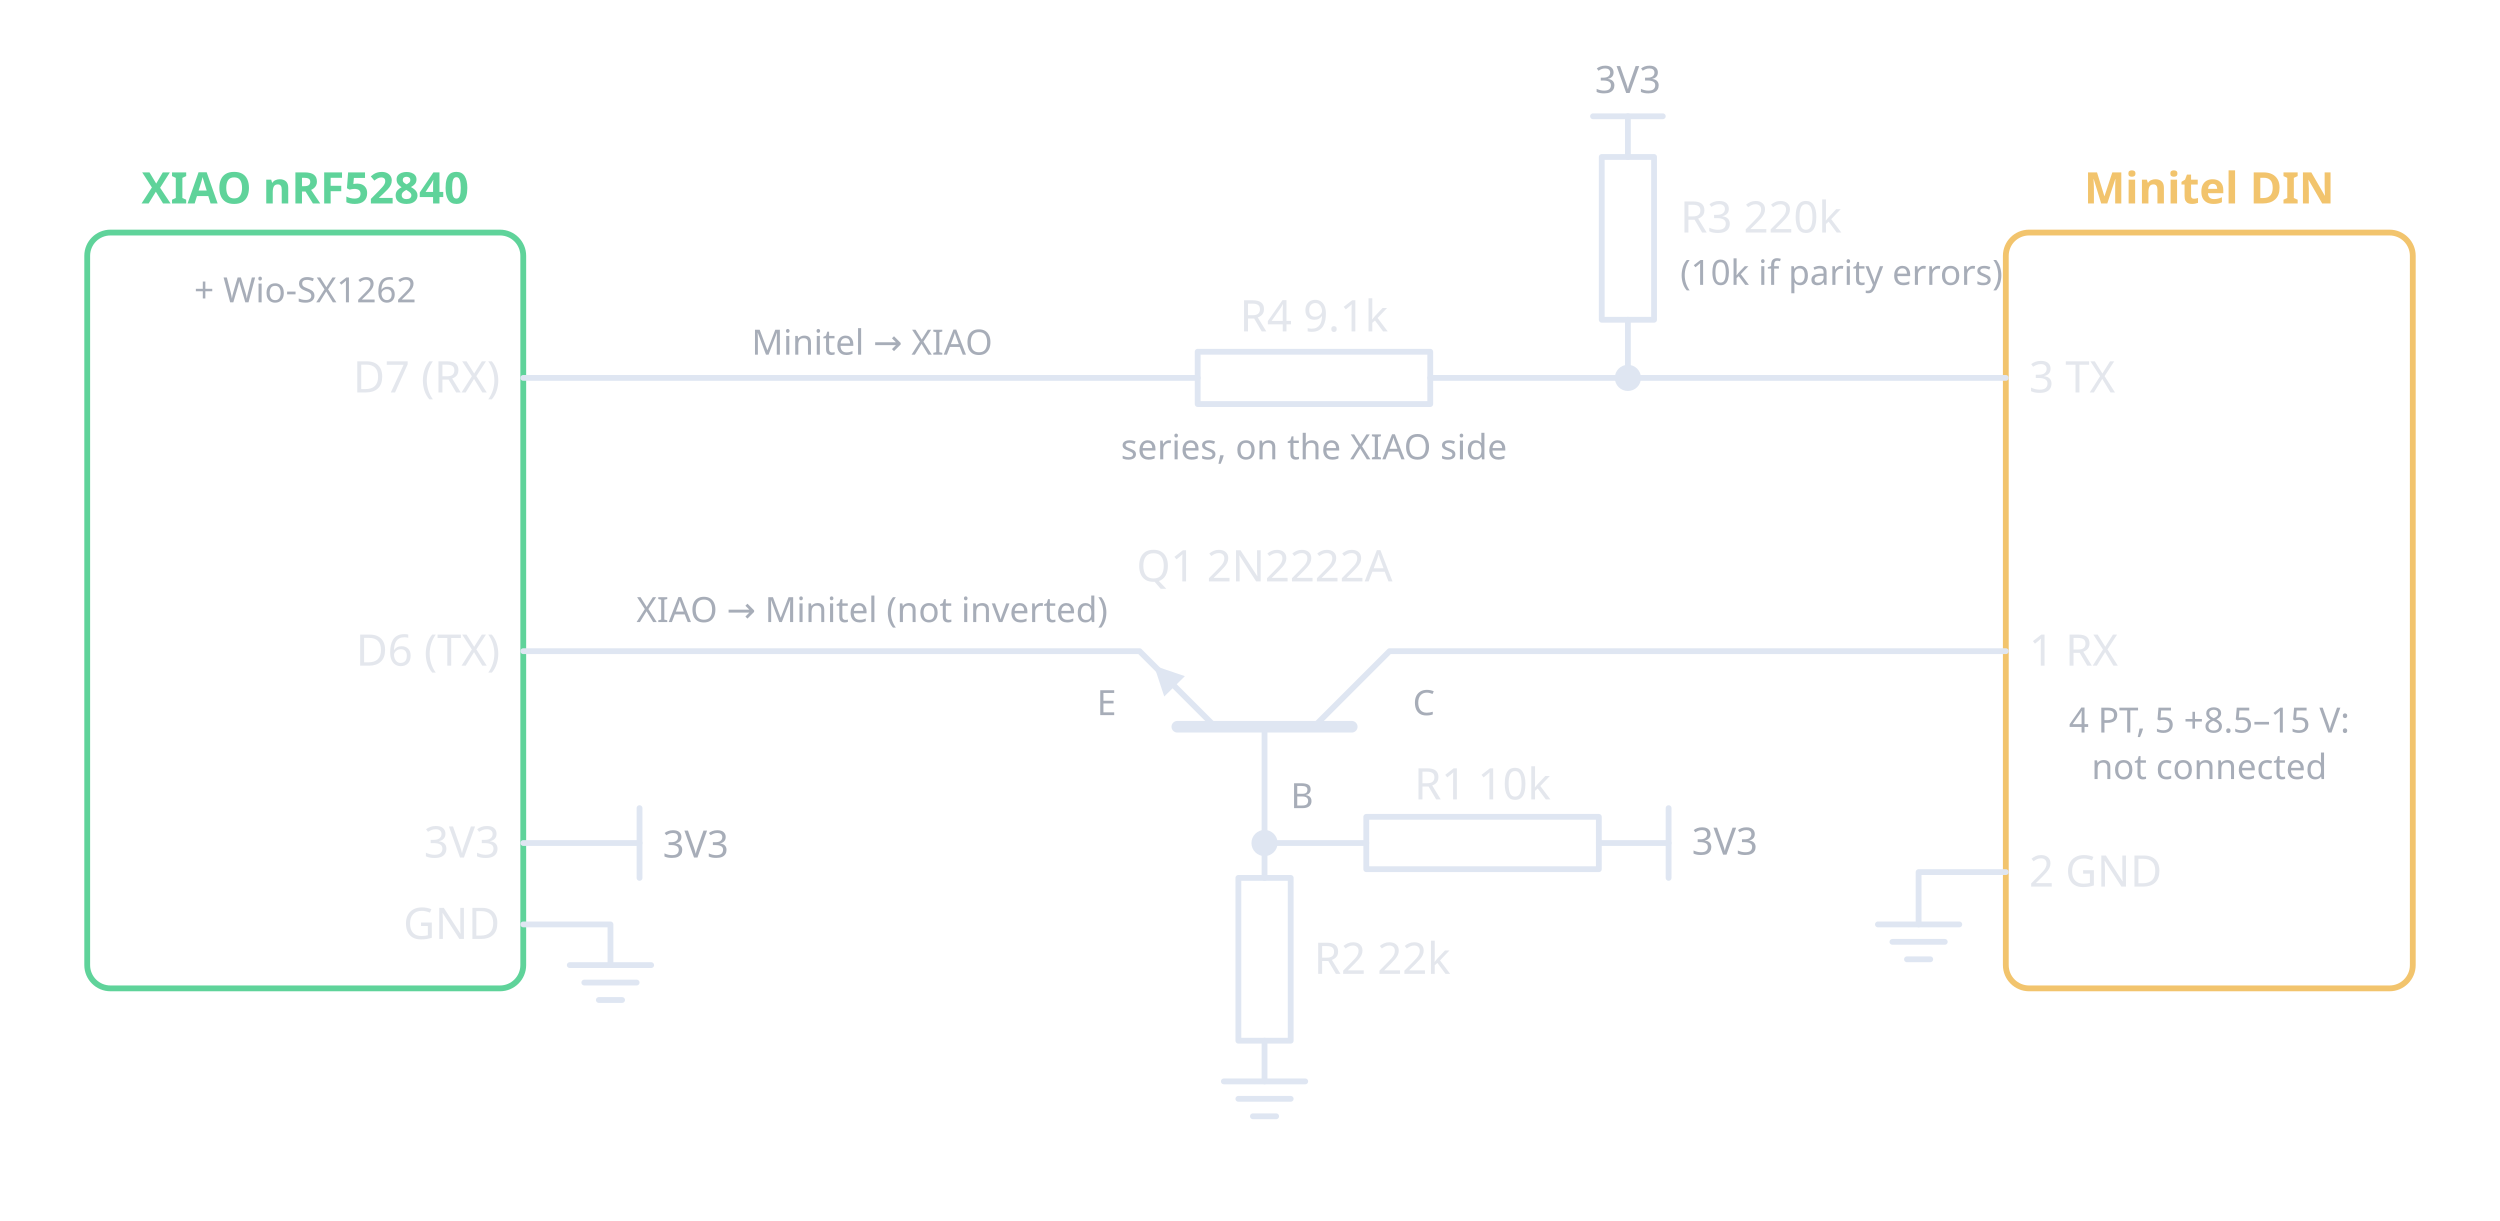
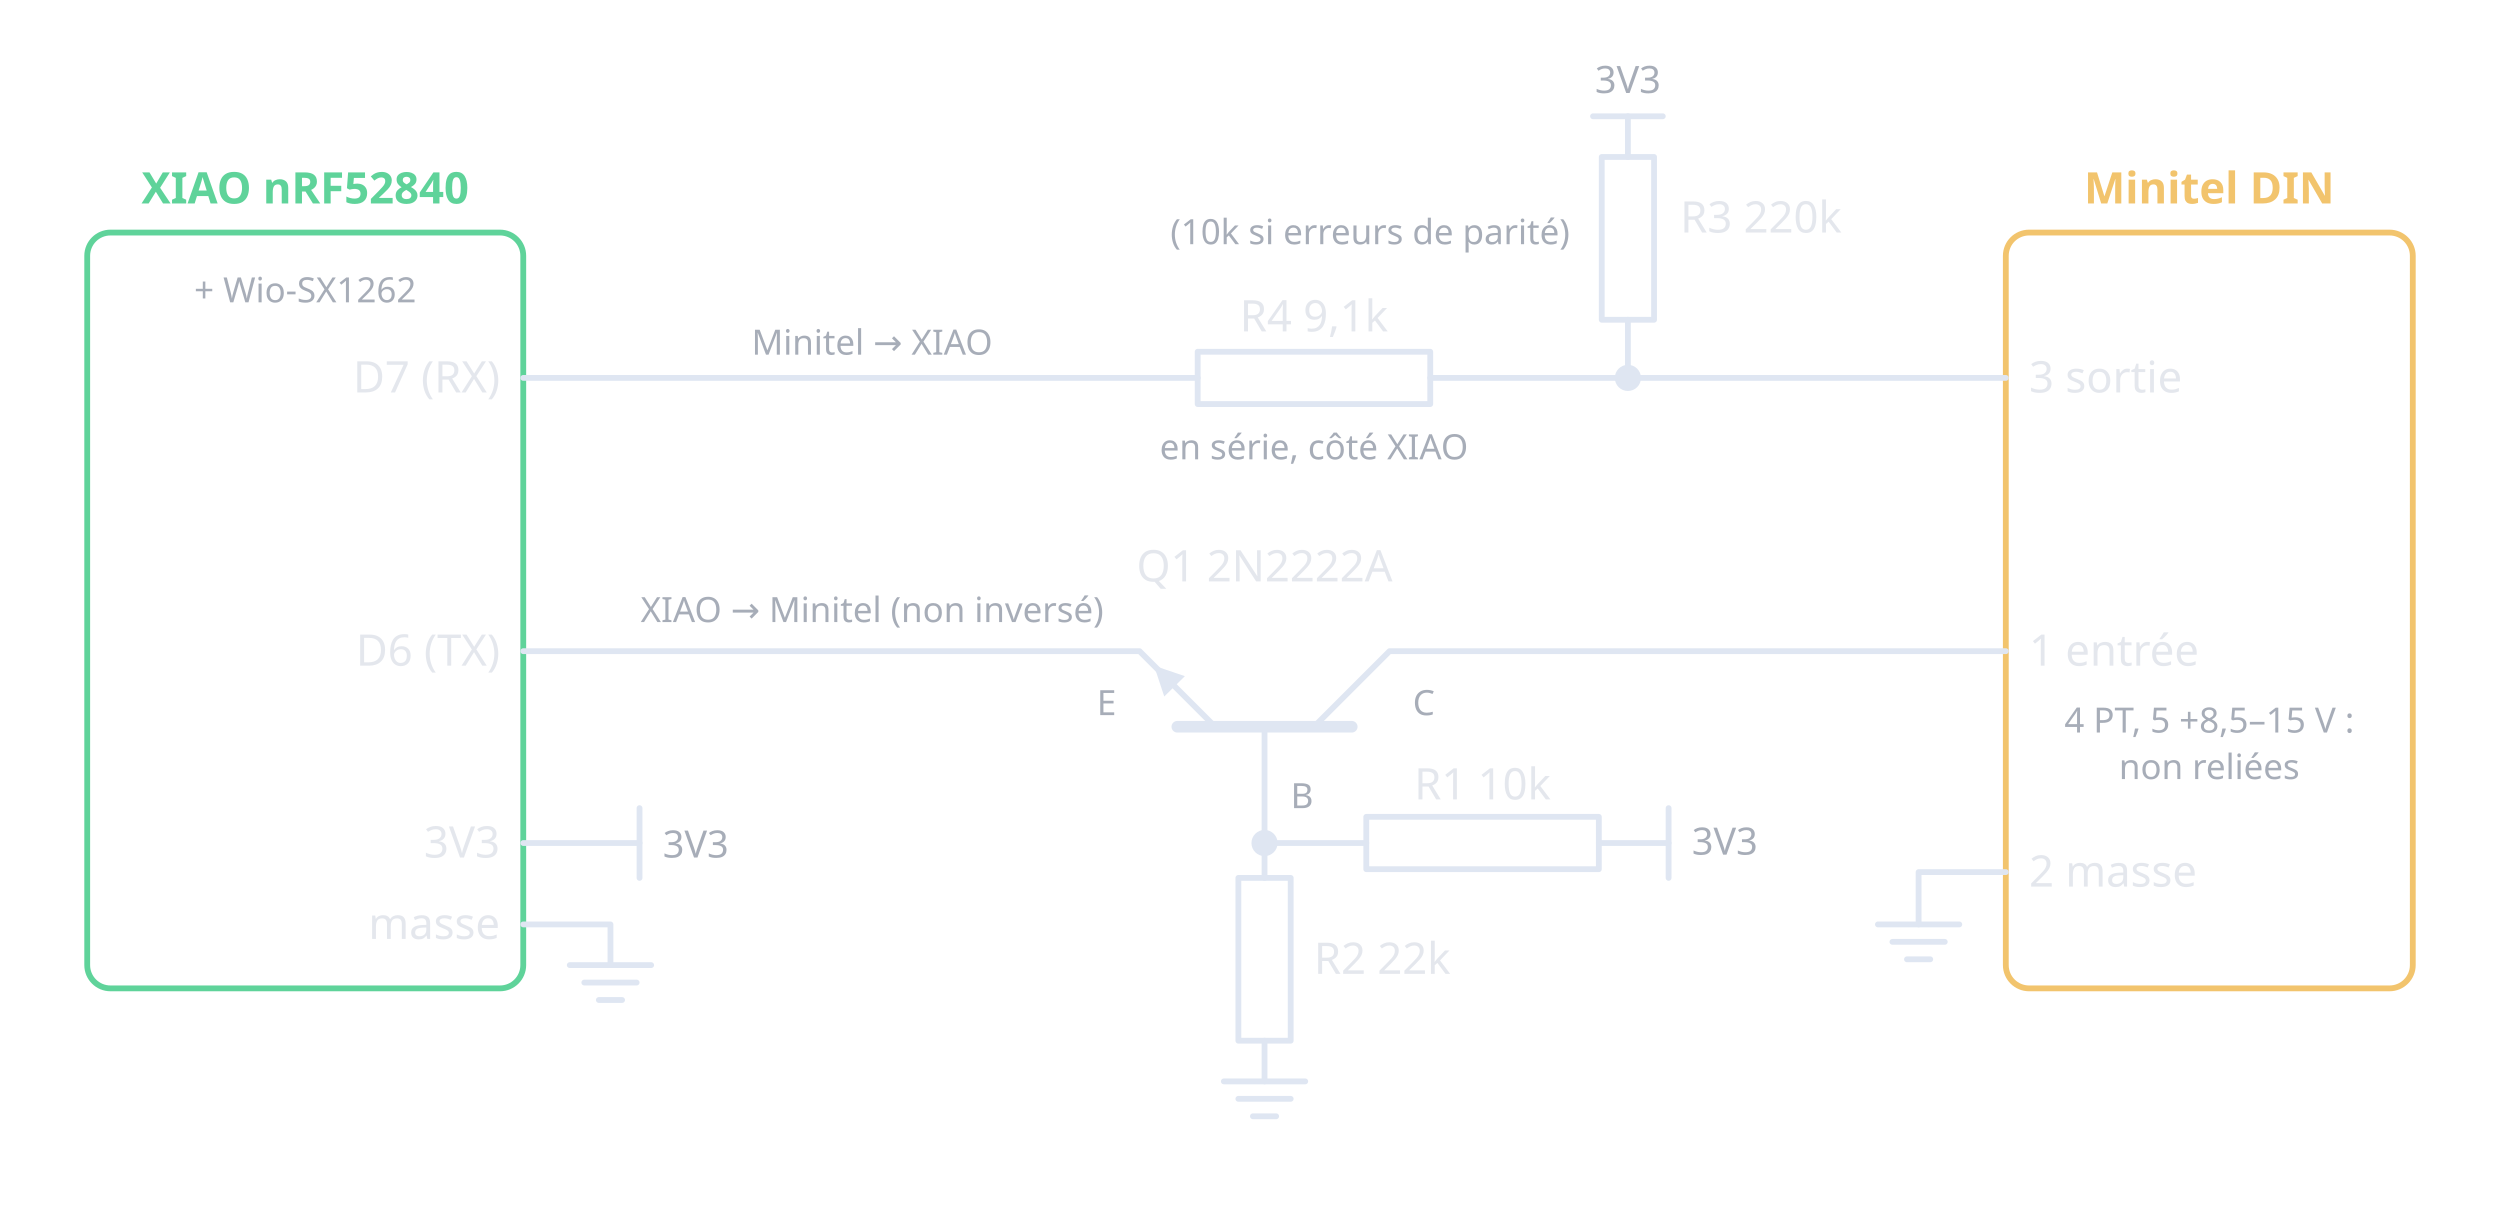
<svg xmlns="http://www.w3.org/2000/svg" viewBox="0 0 860 420" role="img" aria-labelledby="sch-t sch-d" font-family="system-ui, sans-serif" font-size="15">
  <g fill="none" stroke="#dfe6f2" stroke-width="2" stroke-linecap="round" stroke-linejoin="round">
    <rect x="30" y="80" width="150" height="260" rx="8" stroke="#5fd39a" />
    <rect x="690" y="80" width="140" height="260" rx="8" stroke="#f2c46d" />
    <path d="M560 40 v14" />
    <path d="M548 40 h24" />
    <rect x="551" y="54" width="18" height="56" />
    <path d="M560 110 v20" />
    <path d="M560 130 H690" />
    <path d="M560 130 H492" />
    <rect x="412" y="121" width="80" height="18" />
    <path d="M412 130 H180" />
    <path d="M405 250 h60" stroke-width="4" />
    <path d="M418 250 L392 224 H180" />
    <path d="M452 250 L478 224 H690" />
    <path d="M435 250 v40" />
    <path d="M435 290 H470" />
    <rect x="470" y="281" width="80" height="18" />
    <path d="M550 290 h24" />
    <path d="M574 278 v24" />
    <path d="M435 290 v12" />
    <rect x="426" y="302" width="18" height="56" />
    <path d="M435 358 v14" />
    <path d="M421 372 h28" />
    <path d="M426 378 h18" />
    <path d="M431 384 h8" />
    <path d="M180 290 h40" />
    <path d="M220 278 v24" />
    <path d="M180 318 h30 v14" />
    <path d="M196 332 h28" />
    <path d="M201 338 h18" />
    <path d="M206 344 h8" />
    <path d="M690 300 h-30 v18" />
    <path d="M646 318 h28" />
    <path d="M651 324 h18" />
    <path d="M656 330 h8" />
  </g>
  <path d="M397 229 L407.6 232.6 L400.5 239.6 Z" fill="#dfe6f2" />
  <g fill="#dfe6f2">
    <circle cx="560" cy="130" r="4.5" />
    <circle cx="435" cy="290" r="4.5" />
  </g>
  <g fill="#e4e7ed">
    <text x="105" y="70" text-anchor="middle" fill="#5fd39a" font-weight="600">XIAO nRF52840</text>
    <text x="105" y="104" text-anchor="middle" font-size="12" fill="#a7adb8">+ Wio-SX1262</text>
    <text x="172" y="135" text-anchor="end">D7 (RX)</text>
    <text x="172" y="229" text-anchor="end">D6 (TX)</text>
    <text x="172" y="295" text-anchor="end">3V3</text>
-     <text x="172" y="323" text-anchor="end">GND</text>
+     <text x="172" y="323" text-anchor="end">masse</text>
    <text x="228" y="295" font-size="13" fill="#a7adb8">3V3</text>
    <text x="760" y="70" text-anchor="middle" fill="#f2c46d" font-weight="600">Minitel DIN</text>
-     <text x="698" y="135">3 TX</text>
-     <text x="698" y="229">1 RX</text>
-     <text x="698" y="305">2 GND</text>
-     <text x="760" y="252" text-anchor="middle" font-size="12" fill="#a7adb8">4 PT, 5 +8.5–15 V:</text>
-     <text x="760" y="268" text-anchor="middle" font-size="12" fill="#a7adb8">not connected</text>
+     <text x="698" y="135">3 sortie</text>
+     <text x="698" y="229">1 entrée</text>
+     <text x="698" y="305">2 masse</text>
+     <text x="760" y="252" text-anchor="middle" font-size="12" fill="#a7adb8">4 PT, 5 +8,5–15 V :</text>
+     <text x="760" y="268" text-anchor="middle" font-size="12" fill="#a7adb8">non reliées</text>
    <text x="560" y="32" text-anchor="middle" font-size="13" fill="#a7adb8">3V3</text>
    <text x="578" y="80">R3 220k</text>
-     <text x="578" y="98" font-size="12" fill="#a7adb8">(10k if parity errors)</text>
-     <text x="452" y="114" text-anchor="middle">R4 9.1k</text>
-     <text x="452" y="158" text-anchor="middle" font-size="12" fill="#a7adb8">series, on the XIAO side</text>
+     <text x="540" y="84" text-anchor="end" font-size="12" fill="#a7adb8">(10k si erreurs de parité)</text>
+     <text x="452" y="114" text-anchor="middle">R4 9,1k</text>
+     <text x="452" y="158" text-anchor="middle" font-size="12" fill="#a7adb8">en série, côté XIAO</text>
    <text x="435" y="200" text-anchor="middle">Q1 2N2222A</text>
    <text x="384" y="246" text-anchor="end" font-size="12" fill="#a7adb8">E</text>
    <text x="486" y="246" font-size="12" fill="#a7adb8">C</text>
    <text x="444" y="278" font-size="12" fill="#a7adb8">B</text>
    <text x="510" y="275" text-anchor="middle">R1 10k</text>
    <text x="582" y="294" font-size="13" fill="#a7adb8">3V3</text>
    <text x="452" y="335">R2 22k</text>
-     <text x="300" y="214" text-anchor="middle" font-size="12" fill="#a7adb8">XIAO → Minitel (not inverted)</text>
+     <text x="300" y="214" text-anchor="middle" font-size="12" fill="#a7adb8">XIAO → Minitel (non inversé)</text>
    <text x="300" y="122" text-anchor="middle" font-size="12" fill="#a7adb8">Minitel → XIAO</text>
  </g>
</svg>
